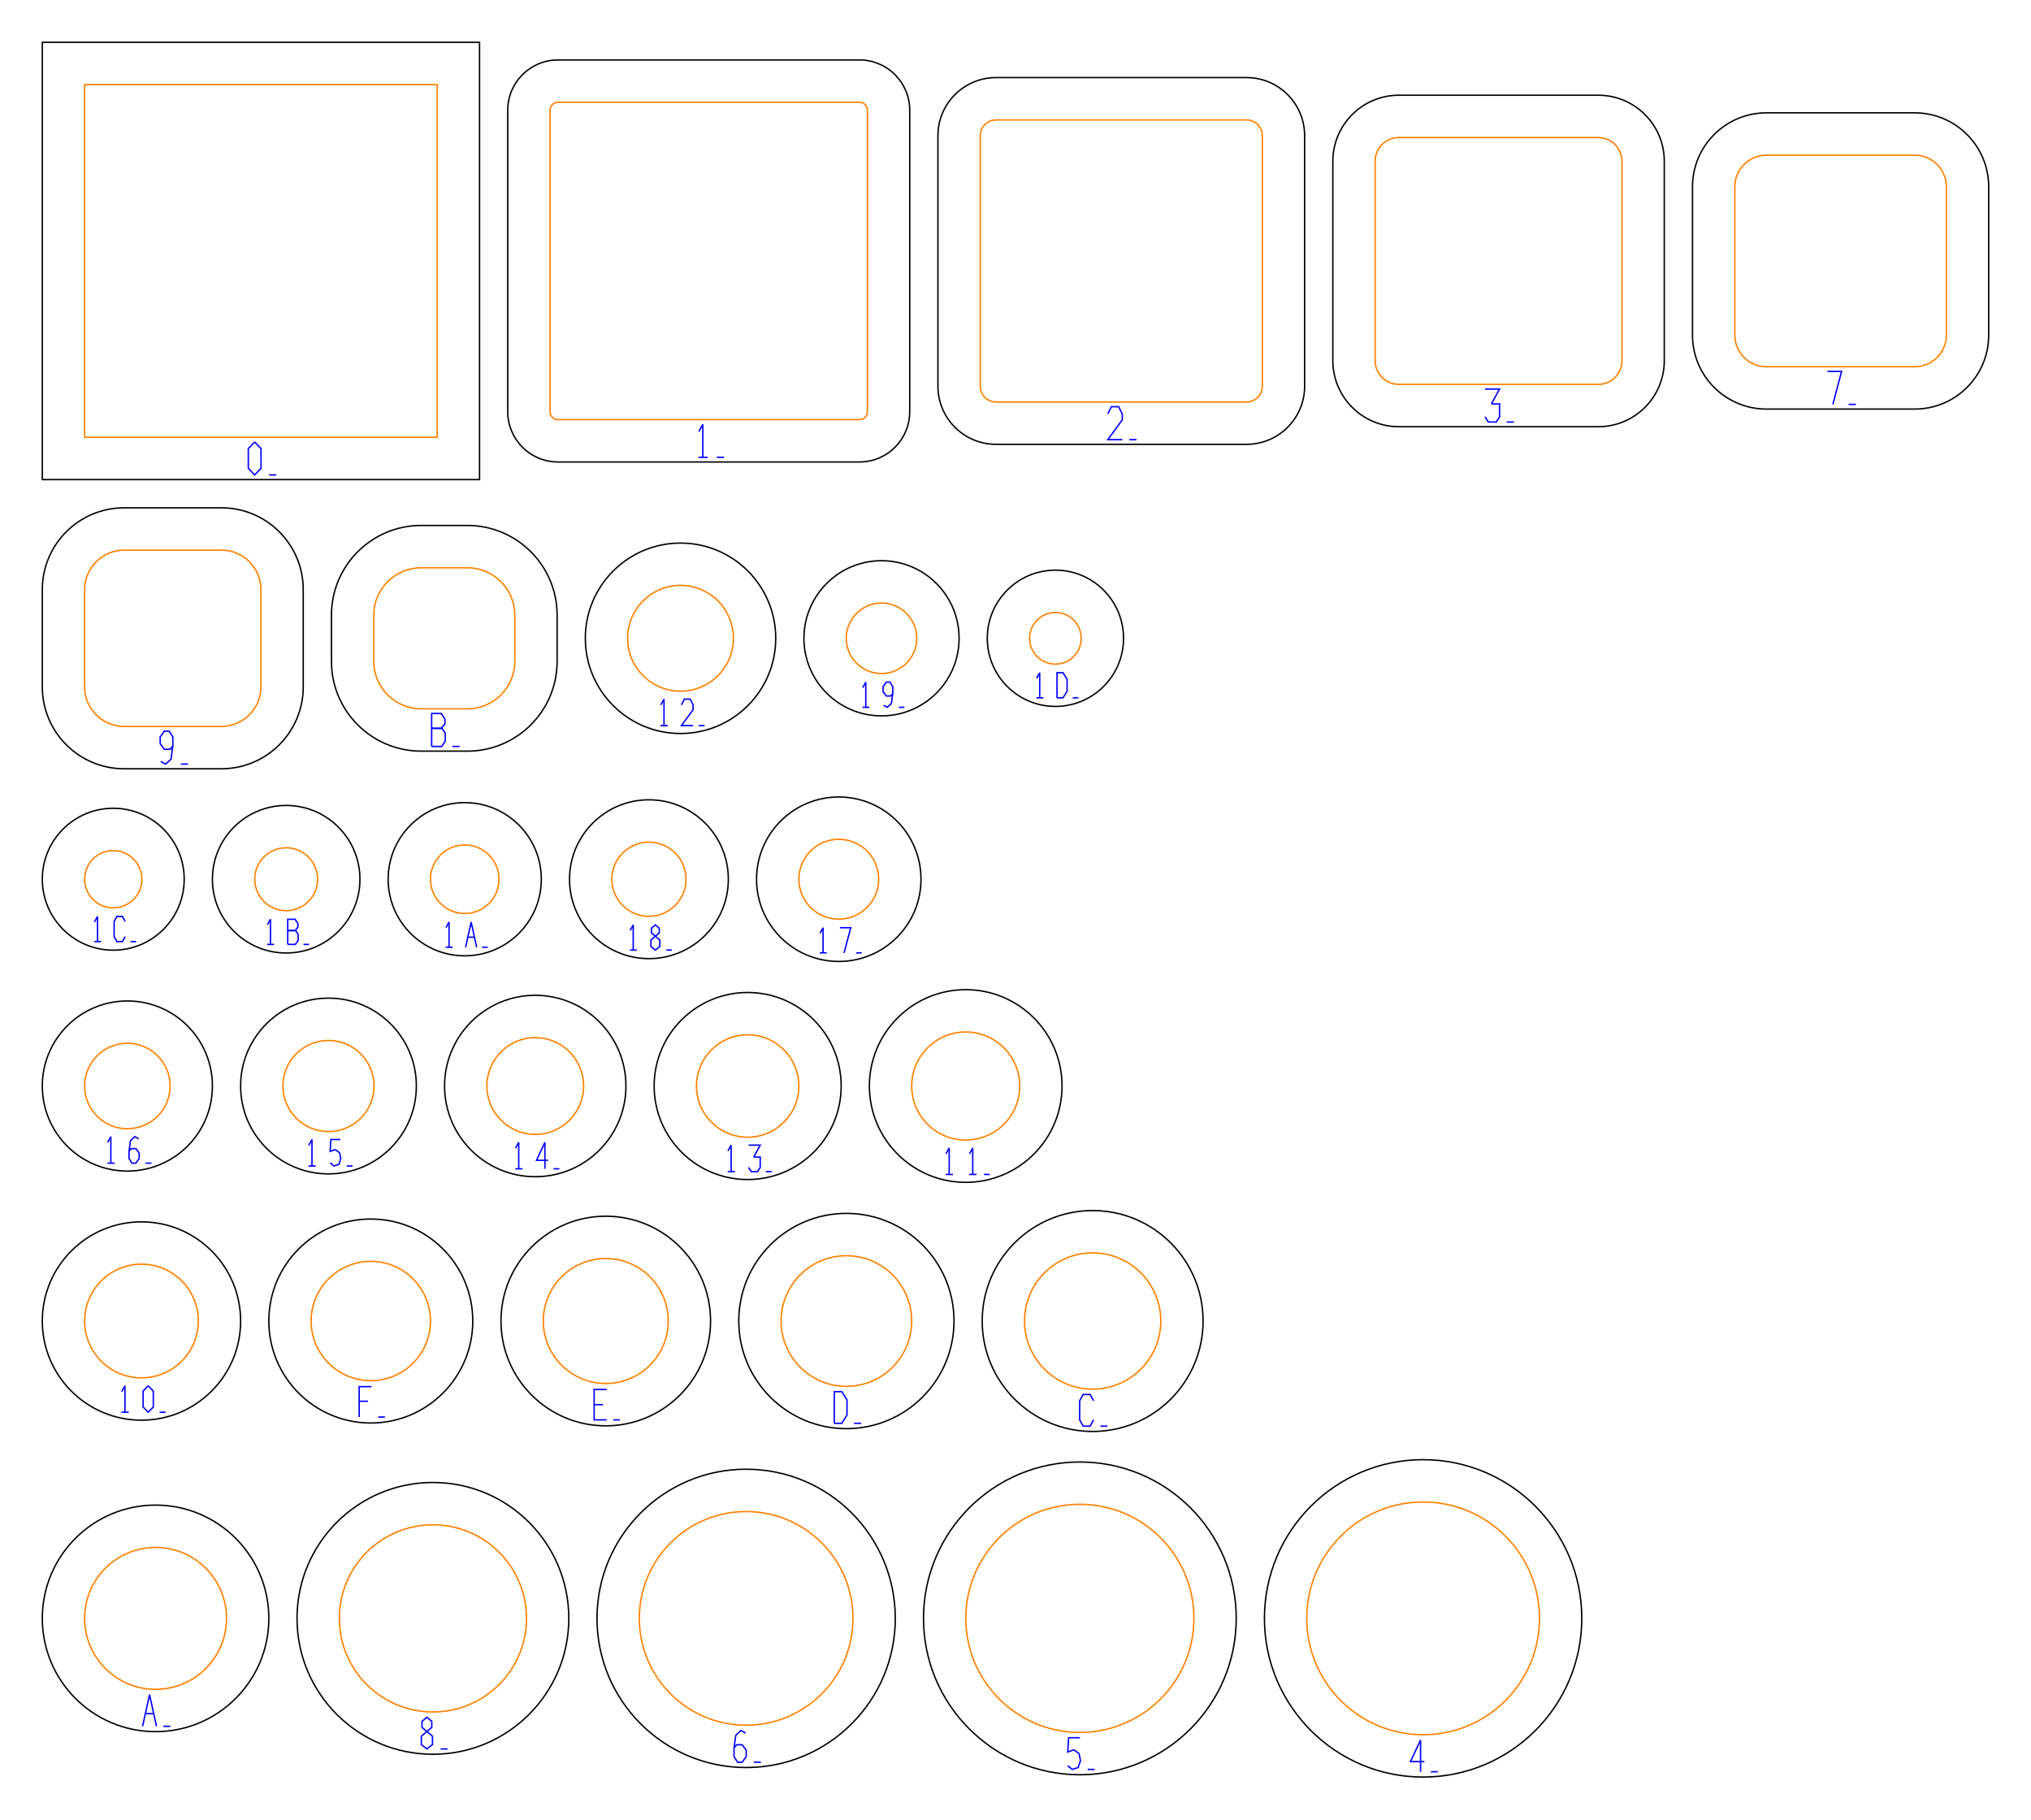
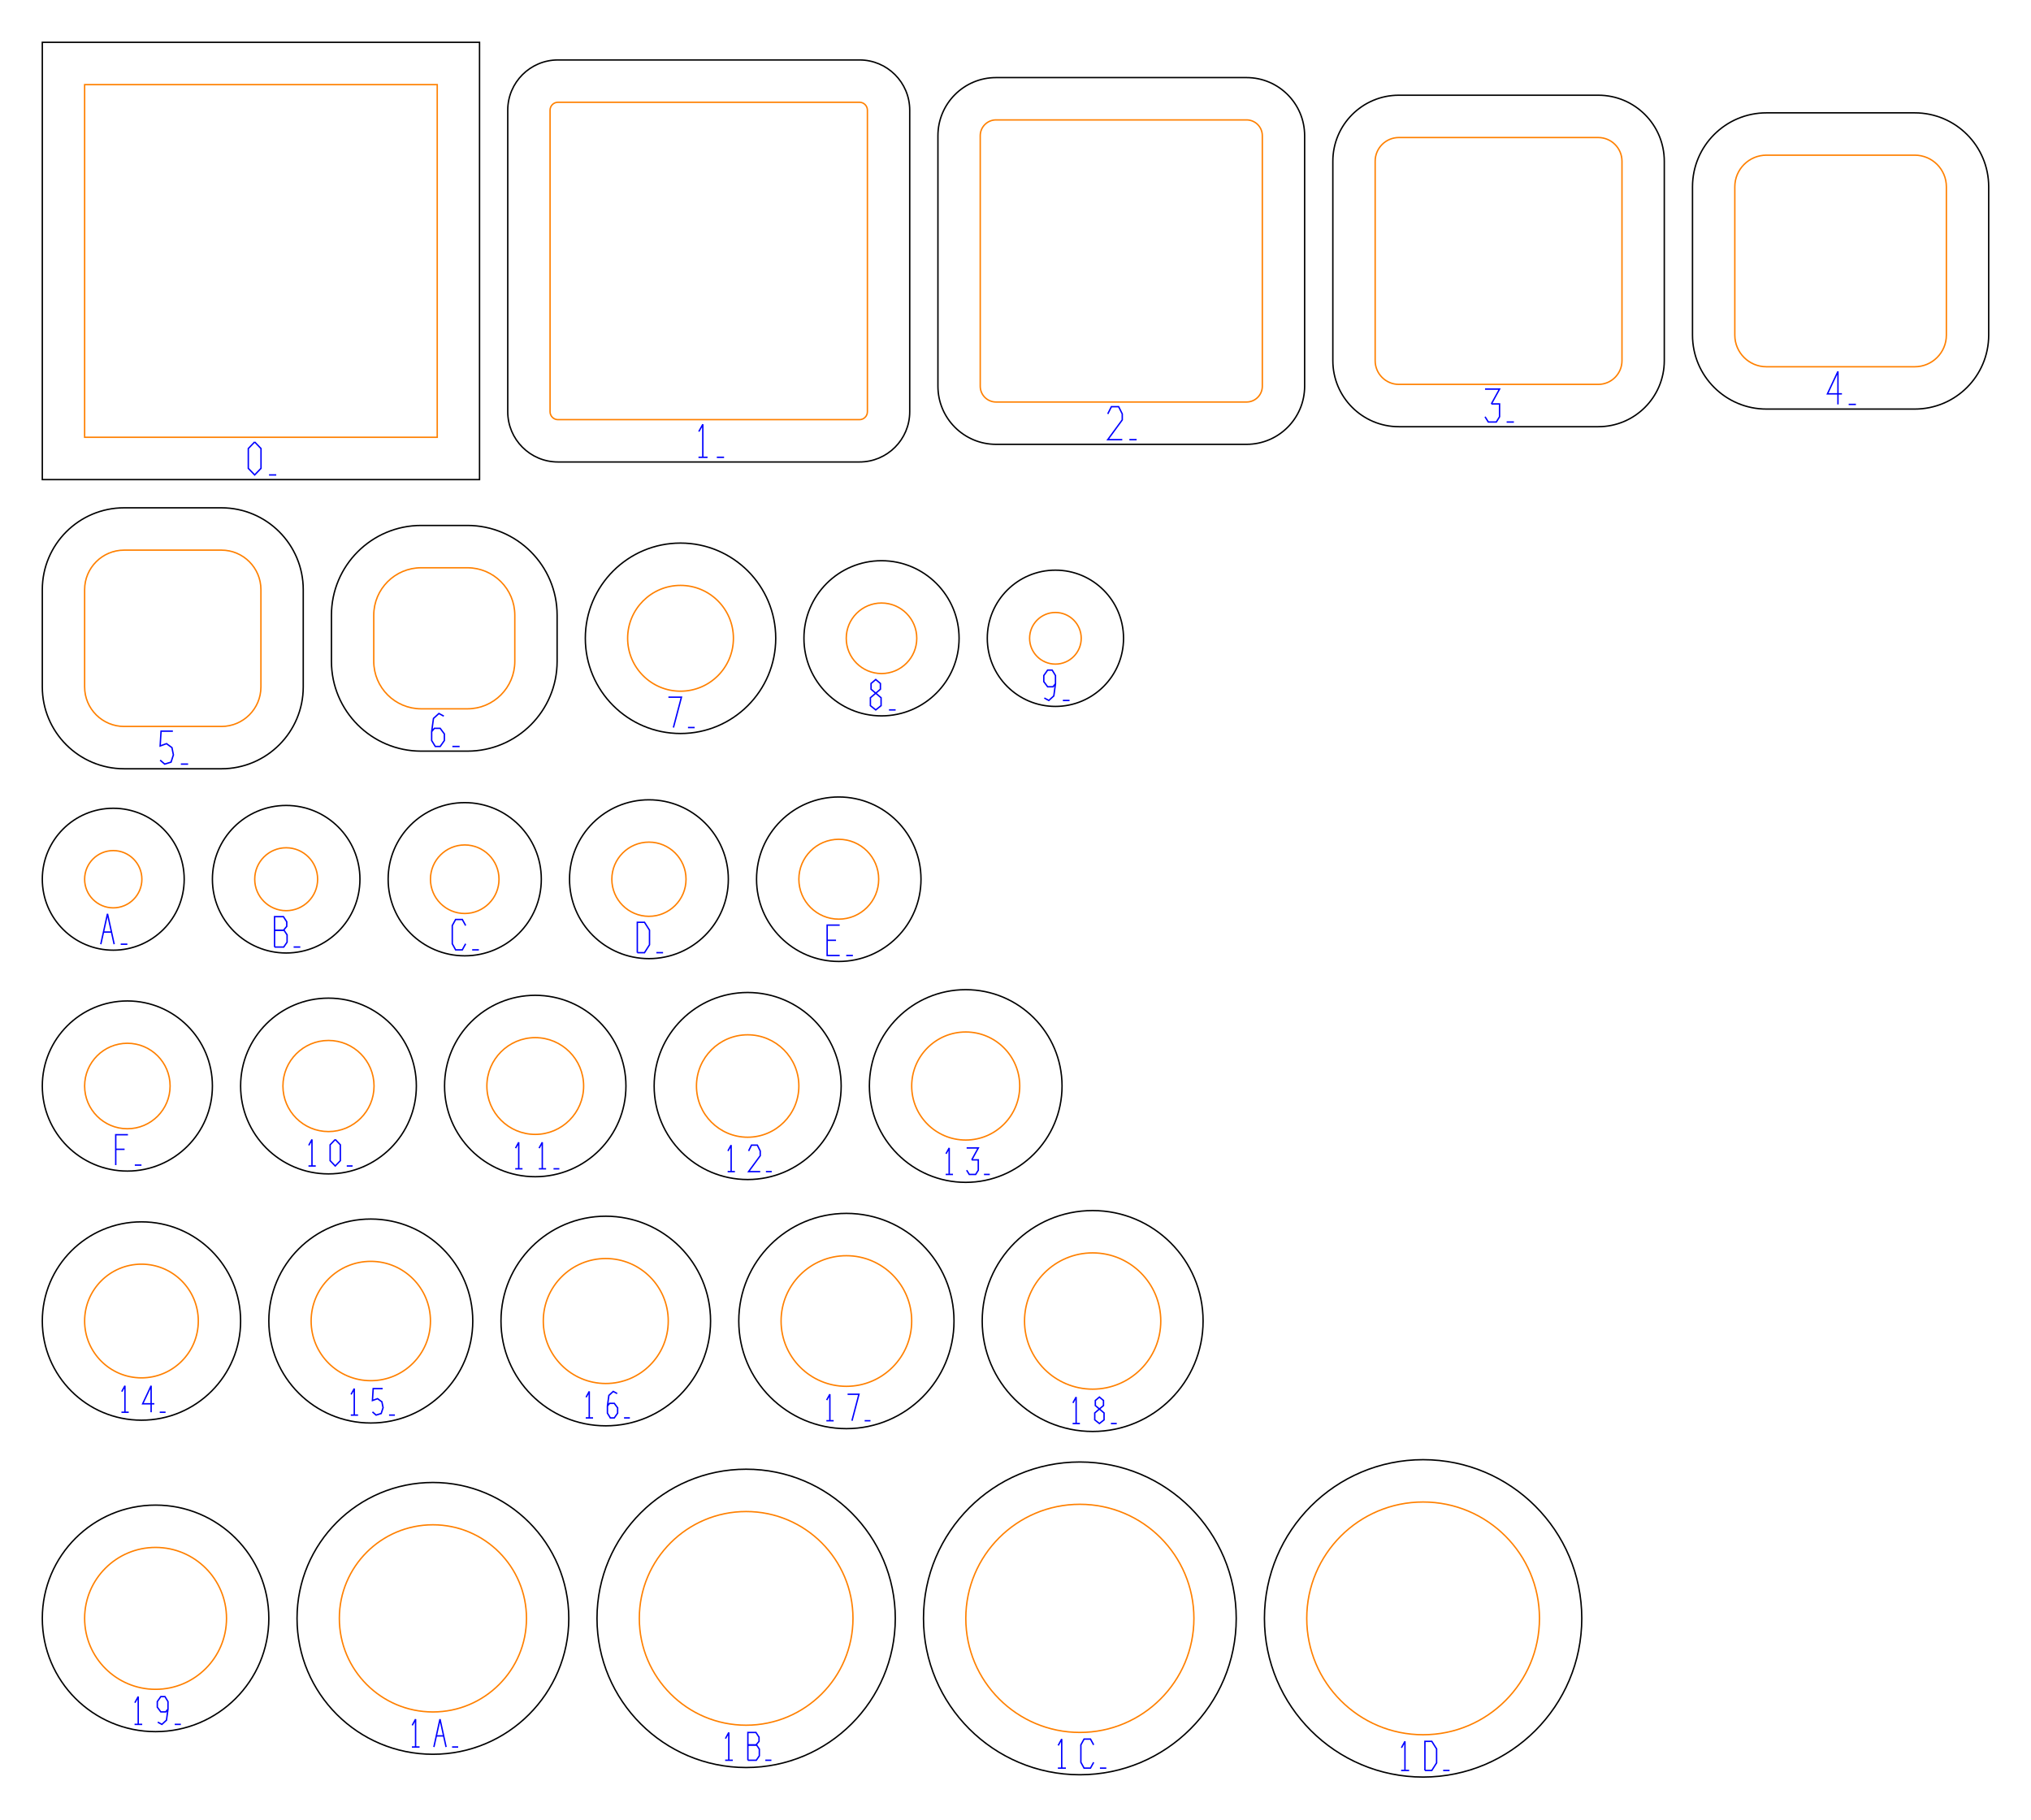
<svg xmlns="http://www.w3.org/2000/svg" width="144.000mm" height="128.980mm" viewBox="0 0 144.000 128.980">
  <g id="ring-numbers" fill="none" stroke="#0000ff" stroke-width="0.1">
    <path d="M 18.056,31.331 L 18.506,31.799 L 18.506,33.202 L 18.056,33.669 L 17.605,33.202 L 17.605,31.799 L 18.056,31.331" />
    <path d="M 19.073,33.669 L 19.587,33.669" />
    <path d="M 49.548,30.595 L 49.831,30.081 L 49.831,32.419" />
    <path d="M 49.523,32.419 L 50.166,32.419" />
    <path d="M 50.823,32.419 L 51.337,32.419" />
    <path d="M 78.541,29.345 L 78.799,28.831 L 79.313,28.831 L 79.57,29.345 L 79.57,29.766 L 78.541,31.169 L 79.57,31.169" />
    <path d="M 80.073,31.169 L 80.587,31.169" />
    <path d="M 105.291,27.581 L 106.32,27.581 L 105.741,28.633" />
    <path d="M 105.741,28.633 L 106.32,28.633 L 106.32,29.545 L 106.089,29.919 L 105.523,29.919 L 105.291,29.545" />
    <path d="M 106.823,29.919 L 107.337,29.919" />
-     <path d="M 100.72,125.603 L 100.72,123.357 L 100.003,124.884 L 100.992,124.884" />
-     <path d="M 101.45,125.603 L 101.944,125.603" />
-     <path d="M 76.569,123.193 L 75.766,123.193 L 75.704,124.204 L 76.136,124.047 L 76.507,124.316 L 76.606,124.811 L 76.445,125.305 L 76.013,125.439 L 75.704,125.17" />
-     <path d="M 77.113,125.439 L 77.608,125.439" />
-     <path d="M 52.871,122.861 L 52.537,122.681 L 52.167,123.018 L 52.043,123.917 L 52.043,124.523 L 52.29,124.927 L 52.624,124.927 L 52.908,124.523 L 52.908,124.074 L 52.624,123.692 L 52.228,123.692 L 52.043,123.917" />
-     <path d="M 53.453,124.927 L 53.947,124.927" />
-     <path d="M 129.567,26.331 L 130.57,26.331 L 129.953,28.669" />
+     <path d="M 130.313,28.669 L 130.313,26.331 L 129.567,27.921 L 130.596,27.921" />
    <path d="M 131.073,28.669 L 131.587,28.669" />
-     <path d="M 30.267,122.752 L 29.921,122.46 L 29.921,122.033 L 30.267,121.741 L 30.613,122.033 L 30.613,122.46 L 30.267,122.752 L 29.872,123.088 L 29.872,123.672 L 30.267,123.987 L 30.663,123.672 L 30.663,123.088 L 30.267,122.752" />
-     <path d="M 31.244,123.987 L 31.738,123.987" />
-     <path d="M 11.394,53.982 L 11.741,54.169 L 12.127,53.819 L 12.256,52.883 L 12.256,52.252 L 11.999,51.831 L 11.651,51.831 L 11.355,52.252 L 11.355,52.719 L 11.651,53.117 L 12.063,53.117 L 12.256,52.883" />
+     <path d="M 12.256,51.831 L 11.42,51.831 L 11.355,52.883 L 11.806,52.719 L 12.191,53 L 12.294,53.514 L 12.127,54.029 L 11.677,54.169 L 11.355,53.889" />
    <path d="M 12.823,54.169 L 13.337,54.169" />
-     <path d="M 10.109,122.383 L 10.603,120.137 L 11.097,122.383" />
-     <path d="M 10.307,121.485 L 10.9,121.485" />
-     <path d="M 11.58,122.383 L 12.075,122.383" />
-     <path d="M 30.605,52.919 L 30.605,50.581 L 31.287,50.581 L 31.544,50.978 L 31.544,51.329 L 31.287,51.633 L 30.605,51.633" />
-     <path d="M 30.605,51.633 L 31.339,51.633 L 31.57,51.984 L 31.57,52.545 L 31.313,52.919 L 30.605,52.919" />
+     <path d="M 31.467,50.768 L 31.12,50.581 L 30.734,50.931 L 30.605,51.867 L 30.605,52.498 L 30.863,52.919 L 31.21,52.919 L 31.506,52.498 L 31.506,52.031 L 31.21,51.633 L 30.799,51.633 L 30.605,51.867" />
    <path d="M 32.073,52.919 L 32.587,52.919" />
-     <path d="M 77.537,99.306 L 77.29,98.857 L 76.796,98.857 L 76.549,99.306 L 76.549,100.654 L 76.796,101.103 L 77.29,101.103 L 77.537,100.654" />
-     <path d="M 78.02,101.103 L 78.514,101.103" />
-     <path d="M 59.151,100.903 L 59.151,98.657 L 59.682,98.657 L 60.053,99.241 L 60.053,100.319 L 59.682,100.903 L 59.151,100.903" />
-     <path d="M 60.56,100.903 L 61.054,100.903" />
-     <path d="M 43.015,98.503 L 42.126,98.503 L 42.126,100.657 L 43.015,100.657" />
-     <path d="M 42.126,99.58 L 42.754,99.58" />
-     <path d="M 43.478,100.657 L 43.952,100.657" />
-     <path d="M 26.331,98.303 L 25.466,98.303 L 25.466,100.457" />
-     <path d="M 25.466,99.337 L 26.094,99.337" />
-     <path d="M 26.818,100.457 L 27.291,100.457" />
+     <path d="M 47.391,49.423 L 48.315,49.423 L 47.746,51.577" />
+     <path d="M 48.778,51.577 L 49.252,51.577" />
+     <path d="M 62.091,49.142 L 61.759,48.862 L 61.759,48.453 L 62.091,48.173 L 62.422,48.453 L 62.422,48.862 L 62.091,49.142 L 61.712,49.465 L 61.712,50.025 L 62.091,50.327 L 62.47,50.025 L 62.47,49.465 L 62.091,49.142" />
+     <path d="M 63.028,50.327 L 63.502,50.327" />
+     <path d="M 74.042,49.485 L 74.362,49.657 L 74.717,49.334 L 74.835,48.472 L 74.835,47.891 L 74.599,47.503 L 74.279,47.503 L 74.006,47.891 L 74.006,48.322 L 74.279,48.688 L 74.658,48.688 L 74.835,48.472" />
+     <path d="M 75.358,49.657 L 75.832,49.657" />
+     <path d="M 7.147,66.937 L 7.621,64.783 L 8.095,66.937" />
+     <path d="M 7.337,66.075 L 7.905,66.075" />
+     <path d="M 8.558,66.937 L 9.031,66.937" />
+     <path d="M 19.466,67.137 L 19.466,64.983 L 20.094,64.983 L 20.331,65.349 L 20.331,65.672 L 20.094,65.952 L 19.466,65.952" />
+     <path d="M 19.466,65.952 L 20.141,65.952 L 20.355,66.275 L 20.355,66.792 L 20.118,67.137 L 19.466,67.137" />
+     <path d="M 20.818,67.137 L 21.291,67.137" />
+     <path d="M 33.015,65.614 L 32.778,65.183 L 32.304,65.183 L 32.067,65.614 L 32.067,66.906 L 32.304,67.337 L 32.778,67.337 L 33.015,66.906" />
+     <path d="M 33.478,67.337 L 33.952,67.337" />
+     <path d="M 45.186,67.537 L 45.186,65.383 L 45.696,65.383 L 46.051,65.943 L 46.051,66.977 L 45.696,67.537 L 45.186,67.537" />
+     <path d="M 46.538,67.537 L 47.011,67.537" />
+     <path d="M 59.535,65.583 L 58.646,65.583 L 58.646,67.737 L 59.535,67.737" />
+     <path d="M 58.646,66.66 L 59.274,66.66" />
+     <path d="M 59.998,67.737 L 60.471,67.737" />
+     <path d="M 9.071,80.443 L 8.206,80.443 L 8.206,82.597" />
+     <path d="M 8.206,81.477 L 8.834,81.477" />
+     <path d="M 9.558,82.597 L 10.031,82.597" />
+     <path d="M 21.892,81.195 L 22.119,80.781 L 22.119,82.659" />
+     <path d="M 21.871,82.659 L 22.387,82.659" />
+     <path d="M 23.769,80.781 L 24.13,81.157 L 24.13,82.283 L 23.769,82.659 L 23.407,82.283 L 23.407,81.157 L 23.769,80.781" />
+     <path d="M 24.585,82.659 L 24.998,82.659" />
+     <path d="M 36.552,81.394 L 36.779,80.981 L 36.779,82.859" />
+     <path d="M 36.531,82.859 L 37.047,82.859" />
+     <path d="M 38.222,81.394 L 38.449,80.981 L 38.449,82.859" />
+     <path d="M 38.202,82.859 L 38.718,82.859" />
+     <path d="M 39.245,82.859 L 39.658,82.859" />
+     <path d="M 51.612,81.594 L 51.839,81.181 L 51.839,83.058" />
+     <path d="M 51.591,83.058 L 52.107,83.058" />
+     <path d="M 53.076,81.594 L 53.282,81.181 L 53.695,81.181 L 53.901,81.594 L 53.901,81.932 L 53.076,83.058 L 53.901,83.058" />
+     <path d="M 54.305,83.058 L 54.718,83.058" />
+     <path d="M 67.072,81.794 L 67.299,81.382 L 67.299,83.258" />
+     <path d="M 67.051,83.258 L 67.567,83.258" />
+     <path d="M 68.536,81.382 L 69.362,81.382 L 68.897,82.226" />
+     <path d="M 68.897,82.226 L 69.362,82.226 L 69.362,82.958 L 69.176,83.258 L 68.722,83.258 L 68.536,82.958" />
+     <path d="M 69.765,83.258 L 70.178,83.258" />
    <path d="M 8.632,98.654 L 8.859,98.242 L 8.859,100.118" />
    <path d="M 8.611,100.118 L 9.127,100.118" />
-     <path d="M 10.509,98.242 L 10.87,98.617 L 10.87,99.743 L 10.509,100.118 L 10.147,99.743 L 10.147,98.617 L 10.509,98.242" />
+     <path d="M 10.715,100.118 L 10.715,98.242 L 10.116,99.518 L 10.942,99.518" />
    <path d="M 11.325,100.118 L 11.738,100.118" />
-     <path d="M 67.072,81.794 L 67.299,81.382 L 67.299,83.258" />
-     <path d="M 67.051,83.258 L 67.567,83.258" />
-     <path d="M 68.742,81.794 L 68.969,81.382 L 68.969,83.258" />
-     <path d="M 68.722,83.258 L 69.238,83.258" />
-     <path d="M 69.765,83.258 L 70.178,83.258" />
-     <path d="M 46.852,49.974 L 47.079,49.562 L 47.079,51.438" />
-     <path d="M 46.831,51.438 L 47.347,51.438" />
-     <path d="M 48.316,49.974 L 48.522,49.562 L 48.935,49.562 L 49.142,49.974 L 49.142,50.312 L 48.316,51.438 L 49.142,51.438" />
-     <path d="M 49.545,51.438 L 49.958,51.438" />
-     <path d="M 51.612,81.594 L 51.839,81.181 L 51.839,83.058" />
-     <path d="M 51.591,83.058 L 52.107,83.058" />
-     <path d="M 53.076,81.181 L 53.901,81.181 L 53.437,82.026" />
-     <path d="M 53.437,82.026 L 53.901,82.026 L 53.901,82.758 L 53.716,83.058 L 53.261,83.058 L 53.076,82.758" />
-     <path d="M 54.305,83.058 L 54.718,83.058" />
-     <path d="M 36.552,81.394 L 36.779,80.981 L 36.779,82.859" />
-     <path d="M 36.531,82.859 L 37.047,82.859" />
-     <path d="M 38.635,82.859 L 38.635,80.981 L 38.036,82.258 L 38.862,82.258" />
-     <path d="M 39.245,82.859 L 39.658,82.859" />
-     <path d="M 21.892,81.195 L 22.119,80.781 L 22.119,82.659" />
-     <path d="M 21.871,82.659 L 22.387,82.659" />
-     <path d="M 24.13,80.781 L 23.459,80.781 L 23.407,81.626 L 23.769,81.495 L 24.078,81.72 L 24.161,82.133 L 24.027,82.546 L 23.665,82.659 L 23.407,82.433" />
-     <path d="M 24.585,82.659 L 24.998,82.659" />
-     <path d="M 7.632,80.995 L 7.859,80.582 L 7.859,82.459" />
-     <path d="M 7.611,82.459 L 8.127,82.459" />
-     <path d="M 9.839,80.732 L 9.56,80.582 L 9.251,80.863 L 9.147,81.614 L 9.147,82.121 L 9.354,82.459 L 9.633,82.459 L 9.87,82.121 L 9.87,81.745 L 9.633,81.426 L 9.302,81.426 L 9.147,81.614" />
-     <path d="M 10.325,82.459 L 10.738,82.459" />
-     <path d="M 58.141,66.16 L 58.356,65.768 L 58.356,67.552" />
-     <path d="M 58.121,67.552 L 58.612,67.552" />
-     <path d="M 59.552,65.768 L 60.318,65.768 L 59.847,67.552" />
-     <path d="M 60.701,67.552 L 61.094,67.552" />
-     <path d="M 44.681,65.96 L 44.896,65.568 L 44.896,67.352" />
-     <path d="M 44.661,67.352 L 45.152,67.352" />
-     <path d="M 46.465,66.371 L 46.19,66.139 L 46.19,65.8 L 46.465,65.568 L 46.74,65.8 L 46.74,66.139 L 46.465,66.371 L 46.151,66.638 L 46.151,67.103 L 46.465,67.352 L 46.779,67.103 L 46.779,66.638 L 46.465,66.371" />
-     <path d="M 47.241,67.352 L 47.634,67.352" />
-     <path d="M 61.17,48.75 L 61.386,48.358 L 61.386,50.142" />
-     <path d="M 61.151,50.142 L 61.642,50.142" />
-     <path d="M 62.641,49.999 L 62.906,50.142 L 63.2,49.875 L 63.299,49.161 L 63.299,48.679 L 63.102,48.358 L 62.837,48.358 L 62.611,48.679 L 62.611,49.036 L 62.837,49.339 L 63.151,49.339 L 63.299,49.161" />
-     <path d="M 63.731,50.142 L 64.124,50.142" />
-     <path d="M 31.62,65.76 L 31.836,65.368 L 31.836,67.152" />
-     <path d="M 31.601,67.152 L 32.092,67.152" />
-     <path d="M 33.013,67.152 L 33.405,65.368 L 33.798,67.152" />
-     <path d="M 33.169,66.439 L 33.641,66.439" />
-     <path d="M 34.181,67.152 L 34.574,67.152" />
-     <path d="M 18.96,65.56 L 19.176,65.168 L 19.176,66.952" />
-     <path d="M 18.941,66.952 L 19.432,66.952" />
-     <path d="M 20.401,66.952 L 20.401,65.168 L 20.922,65.168 L 21.118,65.471 L 21.118,65.739 L 20.922,65.971 L 20.401,65.971" />
-     <path d="M 20.401,65.971 L 20.961,65.971 L 21.138,66.239 L 21.138,66.667 L 20.941,66.952 L 20.401,66.952" />
-     <path d="M 21.521,66.952 L 21.914,66.952" />
-     <path d="M 6.7,65.36 L 6.916,64.968 L 6.916,66.752" />
-     <path d="M 6.681,66.752 L 7.172,66.752" />
-     <path d="M 8.878,65.325 L 8.681,64.968 L 8.289,64.968 L 8.092,65.325 L 8.092,66.395 L 8.289,66.752 L 8.681,66.752 L 8.878,66.395" />
-     <path d="M 9.261,66.752 L 9.654,66.752" />
-     <path d="M 73.501,48.08 L 73.716,47.688 L 73.716,49.472" />
-     <path d="M 73.481,49.472 L 73.972,49.472" />
-     <path d="M 74.942,49.472 L 74.942,47.688 L 75.364,47.688 L 75.658,48.152 L 75.658,49.008 L 75.364,49.472 L 74.942,49.472" />
-     <path d="M 76.061,49.472 L 76.454,49.472" />
+     <path d="M 24.892,98.855 L 25.119,98.442 L 25.119,100.319" />
+     <path d="M 24.871,100.319 L 25.387,100.319" />
+     <path d="M 27.13,98.442 L 26.459,98.442 L 26.407,99.286 L 26.769,99.155 L 27.078,99.38 L 27.161,99.793 L 27.027,100.206 L 26.665,100.319 L 26.407,100.093" />
+     <path d="M 27.585,100.319 L 27.998,100.319" />
+     <path d="M 41.552,99.055 L 41.779,98.641 L 41.779,100.519" />
+     <path d="M 41.531,100.519 L 42.047,100.519" />
+     <path d="M 43.759,98.792 L 43.48,98.641 L 43.17,98.923 L 43.067,99.674 L 43.067,100.181 L 43.274,100.519 L 43.553,100.519 L 43.79,100.181 L 43.79,99.805 L 43.553,99.486 L 43.222,99.486 L 43.067,99.674" />
+     <path d="M 44.245,100.519 L 44.658,100.519" />
+     <path d="M 58.612,99.254 L 58.839,98.841 L 58.839,100.719" />
+     <path d="M 58.591,100.719 L 59.107,100.719" />
+     <path d="M 60.096,98.841 L 60.901,98.841 L 60.406,100.719" />
+     <path d="M 61.305,100.719 L 61.718,100.719" />
+     <path d="M 76.072,99.454 L 76.299,99.041 L 76.299,100.918" />
+     <path d="M 76.051,100.918 L 76.567,100.918" />
+     <path d="M 77.949,99.886 L 77.66,99.642 L 77.66,99.285 L 77.949,99.041 L 78.238,99.285 L 78.238,99.642 L 77.949,99.886 L 77.618,100.168 L 77.618,100.656 L 77.949,100.918 L 78.279,100.656 L 78.279,100.168 L 77.949,99.886" />
+     <path d="M 78.765,100.918 L 79.178,100.918" />
+     <path d="M 9.563,120.709 L 9.801,120.275 L 9.801,122.245" />
+     <path d="M 9.541,122.245 L 10.083,122.245" />
+     <path d="M 11.186,122.087 L 11.478,122.245 L 11.803,121.949 L 11.911,121.162 L 11.911,120.63 L 11.695,120.275 L 11.402,120.275 L 11.153,120.63 L 11.153,121.024 L 11.402,121.359 L 11.749,121.359 L 11.911,121.162" />
+     <path d="M 12.389,122.245 L 12.822,122.245" />
+     <path d="M 29.227,122.312 L 29.465,121.879 L 29.465,123.849" />
+     <path d="M 29.205,123.849 L 29.747,123.849" />
+     <path d="M 30.763,123.849 L 31.196,121.879 L 31.629,123.849" />
+     <path d="M 30.936,123.061 L 31.456,123.061" />
+     <path d="M 32.053,123.849 L 32.486,123.849" />
+     <path d="M 51.435,123.253 L 51.673,122.82 L 51.673,124.789" />
+     <path d="M 51.414,124.789 L 51.955,124.789" />
+     <path d="M 53.025,124.789 L 53.025,122.82 L 53.599,122.82 L 53.816,123.155 L 53.816,123.45 L 53.599,123.706 L 53.025,123.706" />
+     <path d="M 53.025,123.706 L 53.643,123.706 L 53.838,124.001 L 53.838,124.474 L 53.621,124.789 L 53.025,124.789" />
+     <path d="M 54.261,124.789 L 54.694,124.789" />
+     <path d="M 75.027,123.739 L 75.277,123.286 L 75.277,125.347" />
+     <path d="M 75.005,125.347 L 75.572,125.347" />
+     <path d="M 77.542,123.698 L 77.316,123.286 L 76.862,123.286 L 76.635,123.698 L 76.635,124.935 L 76.862,125.347 L 77.316,125.347 L 77.542,124.935" />
+     <path d="M 77.986,125.347 L 78.439,125.347" />
+     <path d="M 99.364,123.903 L 99.613,123.449 L 99.613,125.511" />
+     <path d="M 99.341,125.511 L 99.908,125.511" />
+     <path d="M 101.028,125.511 L 101.028,123.449 L 101.516,123.449 L 101.856,123.985 L 101.856,124.975 L 101.516,125.511 L 101.028,125.511" />
+     <path d="M 102.322,125.511 L 102.775,125.511" />
  </g>
  <g fill="none" stroke="#ff8000" stroke-width="0.1">
    <path d="M 6,6 H 31 V 31 H 6 Z" />
    <path d="M 39.561,7.25 H 60.939 A 0.561,0.561 0 0 1 61.5,7.811 V 29.189 A 0.561,0.561 0 0 1 60.939,29.75 H 39.561 A 0.561,0.561 0 0 1 39,29.189 V 7.811 A 0.561,0.561 0 0 1 39.561,7.25 Z" />
    <path d="M 70.621,8.5 H 88.379 A 1.121,1.121 0 0 1 89.5,9.621 V 27.379 A 1.121,1.121 0 0 1 88.379,28.5 H 70.621 A 1.121,1.121 0 0 1 69.5,27.379 V 9.621 A 1.121,1.121 0 0 1 70.621,8.5 Z" />
    <path d="M 99.182,9.75 H 113.318 A 1.682,1.682 0 0 1 115,11.432 V 25.568 A 1.682,1.682 0 0 1 113.318,27.25 H 99.182 A 1.682,1.682 0 0 1 97.5,25.568 V 11.432 A 1.682,1.682 0 0 1 99.182,9.75 Z" />
    <path d="M 125.243,11 H 135.757 A 2.243,2.243 0 0 1 138,13.243 V 23.757 A 2.243,2.243 0 0 1 135.757,26 H 125.243 A 2.243,2.243 0 0 1 123,23.757 V 13.243 A 2.243,2.243 0 0 1 125.243,11 Z" />
    <path d="M 8.803,39 H 15.697 A 2.803,2.803 0 0 1 18.5,41.803 V 48.697 A 2.803,2.803 0 0 1 15.697,51.5 H 8.803 A 2.803,2.803 0 0 1 6,48.697 V 41.803 A 2.803,2.803 0 0 1 8.803,39 Z" />
    <path d="M 29.864,40.25 H 33.136 A 3.364,3.364 0 0 1 36.5,43.614 V 46.886 A 3.364,3.364 0 0 1 33.136,50.25 H 29.864 A 3.364,3.364 0 0 1 26.5,46.886 V 43.614 A 3.364,3.364 0 0 1 29.864,40.25 Z" />
    <path d="M 48.25,41.5 A 3.75,3.75 0 0 1 52,45.25 A 3.75,3.75 0 0 1 48.25,49 A 3.75,3.75 0 0 1 44.5,45.25 A 3.75,3.75 0 0 1 48.25,41.5 Z" />
    <path d="M 62.5,42.75 A 2.5,2.5 0 0 1 65,45.25 A 2.5,2.5 0 0 1 62.5,47.75 A 2.5,2.5 0 0 1 60,45.25 A 2.5,2.5 0 0 1 62.5,42.75 Z" />
    <path d="M 74.83,43.42 A 1.83,1.83 0 0 1 76.66,45.25 A 1.83,1.83 0 0 1 74.83,47.08 A 1.83,1.83 0 0 1 73,45.25 A 1.83,1.83 0 0 1 74.83,43.42 Z" />
    <path d="M 8.03,60.3 A 2.03,2.03 0 0 1 10.06,62.33 A 2.03,2.03 0 0 1 8.03,64.36 A 2.03,2.03 0 0 1 6,62.33 A 2.03,2.03 0 0 1 8.03,60.3 Z" />
    <path d="M 20.29,60.1 A 2.23,2.23 0 0 1 22.52,62.33 A 2.23,2.23 0 0 1 20.29,64.56 A 2.23,2.23 0 0 1 18.06,62.33 A 2.23,2.23 0 0 1 20.29,60.1 Z" />
    <path d="M 32.95,59.9 A 2.43,2.43 0 0 1 35.38,62.33 A 2.43,2.43 0 0 1 32.95,64.76 A 2.43,2.43 0 0 1 30.52,62.33 A 2.43,2.43 0 0 1 32.95,59.9 Z" />
    <path d="M 46.01,59.7 A 2.63,2.63 0 0 1 48.64,62.33 A 2.63,2.63 0 0 1 46.01,64.96 A 2.63,2.63 0 0 1 43.38,62.33 A 2.63,2.63 0 0 1 46.01,59.7 Z" />
    <path d="M 59.47,59.5 A 2.83,2.83 0 0 1 62.3,62.33 A 2.83,2.83 0 0 1 59.47,65.16 A 2.83,2.83 0 0 1 56.64,62.33 A 2.83,2.83 0 0 1 59.47,59.5 Z" />
    <path d="M 9.03,73.96 A 3.03,3.03 0 0 1 12.06,76.99 A 3.03,3.03 0 0 1 9.03,80.02 A 3.03,3.03 0 0 1 6,76.99 A 3.03,3.03 0 0 1 9.03,73.96 Z" />
    <path d="M 23.29,73.76 A 3.23,3.23 0 0 1 26.52,76.99 A 3.23,3.23 0 0 1 23.29,80.22 A 3.23,3.23 0 0 1 20.06,76.99 A 3.23,3.23 0 0 1 23.29,73.76 Z" />
    <path d="M 37.95,73.56 A 3.43,3.43 0 0 1 41.38,76.99 A 3.43,3.43 0 0 1 37.95,80.42 A 3.43,3.43 0 0 1 34.52,76.99 A 3.43,3.43 0 0 1 37.95,73.56 Z" />
    <path d="M 53.01,73.36 A 3.63,3.63 0 0 1 56.64,76.99 A 3.63,3.63 0 0 1 53.01,80.62 A 3.63,3.63 0 0 1 49.38,76.99 A 3.63,3.63 0 0 1 53.01,73.36 Z" />
    <path d="M 68.47,73.16 A 3.83,3.83 0 0 1 72.3,76.99 A 3.83,3.83 0 0 1 68.47,80.82 A 3.83,3.83 0 0 1 64.64,76.99 A 3.83,3.83 0 0 1 68.47,73.16 Z" />
    <path d="M 10.03,89.62 A 4.03,4.03 0 0 1 14.06,93.65 A 4.03,4.03 0 0 1 10.03,97.68 A 4.03,4.03 0 0 1 6,93.65 A 4.03,4.03 0 0 1 10.03,89.62 Z" />
    <path d="M 26.29,89.42 A 4.23,4.23 0 0 1 30.52,93.65 A 4.23,4.23 0 0 1 26.29,97.88 A 4.23,4.23 0 0 1 22.06,93.65 A 4.23,4.23 0 0 1 26.29,89.42 Z" />
    <path d="M 42.95,89.22 A 4.43,4.43 0 0 1 47.38,93.65 A 4.43,4.43 0 0 1 42.95,98.08 A 4.43,4.43 0 0 1 38.52,93.65 A 4.43,4.43 0 0 1 42.95,89.22 Z" />
    <path d="M 60.01,89.02 A 4.63,4.63 0 0 1 64.64,93.65 A 4.63,4.63 0 0 1 60.01,98.28 A 4.63,4.63 0 0 1 55.38,93.65 A 4.63,4.63 0 0 1 60.01,89.02 Z" />
    <path d="M 77.47,88.82 A 4.83,4.83 0 0 1 82.3,93.65 A 4.83,4.83 0 0 1 77.47,98.48 A 4.83,4.83 0 0 1 72.64,93.65 A 4.83,4.83 0 0 1 77.47,88.82 Z" />
    <path d="M 11.03,109.7 A 5.03,5.03 0 0 1 16.06,114.73 A 5.03,5.03 0 0 1 11.03,119.76 A 5.03,5.03 0 0 1 6,114.73 A 5.03,5.03 0 0 1 11.03,109.7 Z" />
    <path d="M 30.694,108.096 A 6.634,6.634 0 0 1 37.328,114.73 A 6.634,6.634 0 0 1 30.694,121.364 A 6.634,6.634 0 0 1 24.06,114.73 A 6.634,6.634 0 0 1 30.694,108.096 Z" />
    <path d="M 52.902,107.156 A 7.574,7.574 0 0 1 60.477,114.73 A 7.574,7.574 0 0 1 52.902,122.304 A 7.574,7.574 0 0 1 45.328,114.73 A 7.574,7.574 0 0 1 52.902,107.156 Z" />
    <path d="M 76.563,106.644 A 8.086,8.086 0 0 1 84.65,114.73 A 8.086,8.086 0 0 1 76.563,122.816 A 8.086,8.086 0 0 1 68.477,114.73 A 8.086,8.086 0 0 1 76.563,106.644 Z" />
    <path d="M 100.9,106.48 A 8.25,8.25 0 0 1 109.15,114.73 A 8.25,8.25 0 0 1 100.9,122.98 A 8.25,8.25 0 0 1 92.65,114.73 A 8.25,8.25 0 0 1 100.9,106.48 Z" />
  </g>
  <g fill="none" stroke="#000000" stroke-width="0.1">
    <path d="M 3,3 H 34 V 34 H 3 Z" />
    <path d="M 39.561,4.25 H 60.939 A 3.561,3.561 0 0 1 64.5,7.811 V 29.189 A 3.561,3.561 0 0 1 60.939,32.75 H 39.561 A 3.561,3.561 0 0 1 36,29.189 V 7.811 A 3.561,3.561 0 0 1 39.561,4.25 Z" />
    <path d="M 70.621,5.5 H 88.379 A 4.121,4.121 0 0 1 92.5,9.621 V 27.379 A 4.121,4.121 0 0 1 88.379,31.5 H 70.621 A 4.121,4.121 0 0 1 66.5,27.379 V 9.621 A 4.121,4.121 0 0 1 70.621,5.5 Z" />
    <path d="M 99.182,6.75 H 113.318 A 4.682,4.682 0 0 1 118,11.432 V 25.568 A 4.682,4.682 0 0 1 113.318,30.25 H 99.182 A 4.682,4.682 0 0 1 94.5,25.568 V 11.432 A 4.682,4.682 0 0 1 99.182,6.75 Z" />
    <path d="M 125.243,8 H 135.757 A 5.243,5.243 0 0 1 141,13.243 V 23.757 A 5.243,5.243 0 0 1 135.757,29 H 125.243 A 5.243,5.243 0 0 1 120,23.757 V 13.243 A 5.243,5.243 0 0 1 125.243,8 Z" />
    <path d="M 8.803,36 H 15.697 A 5.803,5.803 0 0 1 21.5,41.803 V 48.697 A 5.803,5.803 0 0 1 15.697,54.5 H 8.803 A 5.803,5.803 0 0 1 3,48.697 V 41.803 A 5.803,5.803 0 0 1 8.803,36 Z" />
    <path d="M 29.864,37.25 H 33.136 A 6.364,6.364 0 0 1 39.5,43.614 V 46.886 A 6.364,6.364 0 0 1 33.136,53.25 H 29.864 A 6.364,6.364 0 0 1 23.5,46.886 V 43.614 A 6.364,6.364 0 0 1 29.864,37.25 Z" />
    <path d="M 48.25,38.5 A 6.75,6.75 0 0 1 55,45.25 A 6.75,6.75 0 0 1 48.25,52 A 6.75,6.75 0 0 1 41.5,45.25 A 6.75,6.75 0 0 1 48.25,38.5 Z" />
    <path d="M 62.5,39.75 A 5.5,5.5 0 0 1 68,45.25 A 5.5,5.5 0 0 1 62.5,50.75 A 5.5,5.5 0 0 1 57,45.25 A 5.5,5.5 0 0 1 62.5,39.75 Z" />
    <path d="M 74.83,40.42 A 4.83,4.83 0 0 1 79.66,45.25 A 4.83,4.83 0 0 1 74.83,50.08 A 4.83,4.83 0 0 1 70,45.25 A 4.83,4.83 0 0 1 74.83,40.42 Z" />
    <path d="M 8.03,57.3 A 5.03,5.03 0 0 1 13.06,62.33 A 5.03,5.03 0 0 1 8.03,67.36 A 5.03,5.03 0 0 1 3,62.33 A 5.03,5.03 0 0 1 8.03,57.3 Z" />
    <path d="M 20.29,57.1 A 5.23,5.23 0 0 1 25.52,62.33 A 5.23,5.23 0 0 1 20.29,67.56 A 5.23,5.23 0 0 1 15.06,62.33 A 5.23,5.23 0 0 1 20.29,57.1 Z" />
    <path d="M 32.95,56.9 A 5.43,5.43 0 0 1 38.38,62.33 A 5.43,5.43 0 0 1 32.95,67.76 A 5.43,5.43 0 0 1 27.52,62.33 A 5.43,5.43 0 0 1 32.95,56.9 Z" />
    <path d="M 46.01,56.7 A 5.63,5.63 0 0 1 51.64,62.33 A 5.63,5.63 0 0 1 46.01,67.96 A 5.63,5.63 0 0 1 40.38,62.33 A 5.63,5.63 0 0 1 46.01,56.7 Z" />
    <path d="M 59.47,56.5 A 5.83,5.83 0 0 1 65.3,62.33 A 5.83,5.83 0 0 1 59.47,68.16 A 5.83,5.83 0 0 1 53.64,62.33 A 5.83,5.83 0 0 1 59.47,56.5 Z" />
    <path d="M 9.03,70.96 A 6.03,6.03 0 0 1 15.06,76.99 A 6.03,6.03 0 0 1 9.03,83.02 A 6.03,6.03 0 0 1 3,76.99 A 6.03,6.03 0 0 1 9.03,70.96 Z" />
    <path d="M 23.29,70.76 A 6.23,6.23 0 0 1 29.52,76.99 A 6.23,6.23 0 0 1 23.29,83.22 A 6.23,6.23 0 0 1 17.06,76.99 A 6.23,6.23 0 0 1 23.29,70.76 Z" />
    <path d="M 37.95,70.56 A 6.43,6.43 0 0 1 44.38,76.99 A 6.43,6.43 0 0 1 37.95,83.42 A 6.43,6.43 0 0 1 31.52,76.99 A 6.43,6.43 0 0 1 37.95,70.56 Z" />
    <path d="M 53.01,70.36 A 6.63,6.63 0 0 1 59.64,76.99 A 6.63,6.63 0 0 1 53.01,83.62 A 6.63,6.63 0 0 1 46.38,76.99 A 6.63,6.63 0 0 1 53.01,70.36 Z" />
    <path d="M 68.47,70.16 A 6.83,6.83 0 0 1 75.3,76.99 A 6.83,6.83 0 0 1 68.47,83.82 A 6.83,6.83 0 0 1 61.64,76.99 A 6.83,6.83 0 0 1 68.47,70.16 Z" />
    <path d="M 10.03,86.62 A 7.03,7.03 0 0 1 17.06,93.65 A 7.03,7.03 0 0 1 10.03,100.68 A 7.03,7.03 0 0 1 3,93.65 A 7.03,7.03 0 0 1 10.03,86.62 Z" />
    <path d="M 26.29,86.42 A 7.23,7.23 0 0 1 33.52,93.65 A 7.23,7.23 0 0 1 26.29,100.88 A 7.23,7.23 0 0 1 19.06,93.65 A 7.23,7.23 0 0 1 26.29,86.42 Z" />
    <path d="M 42.95,86.22 A 7.43,7.43 0 0 1 50.38,93.65 A 7.43,7.43 0 0 1 42.95,101.08 A 7.43,7.43 0 0 1 35.52,93.65 A 7.43,7.43 0 0 1 42.95,86.22 Z" />
    <path d="M 60.01,86.02 A 7.63,7.63 0 0 1 67.64,93.65 A 7.63,7.63 0 0 1 60.01,101.28 A 7.63,7.63 0 0 1 52.38,93.65 A 7.63,7.63 0 0 1 60.01,86.02 Z" />
    <path d="M 77.47,85.82 A 7.83,7.83 0 0 1 85.3,93.65 A 7.83,7.83 0 0 1 77.47,101.48 A 7.83,7.83 0 0 1 69.64,93.65 A 7.83,7.83 0 0 1 77.47,85.82 Z" />
    <path d="M 11.03,106.7 A 8.03,8.03 0 0 1 19.06,114.73 A 8.03,8.03 0 0 1 11.03,122.76 A 8.03,8.03 0 0 1 3,114.73 A 8.03,8.03 0 0 1 11.03,106.7 Z" />
    <path d="M 30.694,105.096 A 9.634,9.634 0 0 1 40.328,114.73 A 9.634,9.634 0 0 1 30.694,124.364 A 9.634,9.634 0 0 1 21.06,114.73 A 9.634,9.634 0 0 1 30.694,105.096 Z" />
    <path d="M 52.902,104.156 A 10.574,10.574 0 0 1 63.477,114.73 A 10.574,10.574 0 0 1 52.902,125.304 A 10.574,10.574 0 0 1 42.328,114.73 A 10.574,10.574 0 0 1 52.902,104.156 Z" />
    <path d="M 76.563,103.644 A 11.086,11.086 0 0 1 87.65,114.73 A 11.086,11.086 0 0 1 76.563,125.816 A 11.086,11.086 0 0 1 65.477,114.73 A 11.086,11.086 0 0 1 76.563,103.644 Z" />
    <path d="M 100.9,103.48 A 11.25,11.25 0 0 1 112.15,114.73 A 11.25,11.25 0 0 1 100.9,125.98 A 11.25,11.25 0 0 1 89.65,114.73 A 11.25,11.25 0 0 1 100.9,103.48 Z" />
  </g>
</svg>
